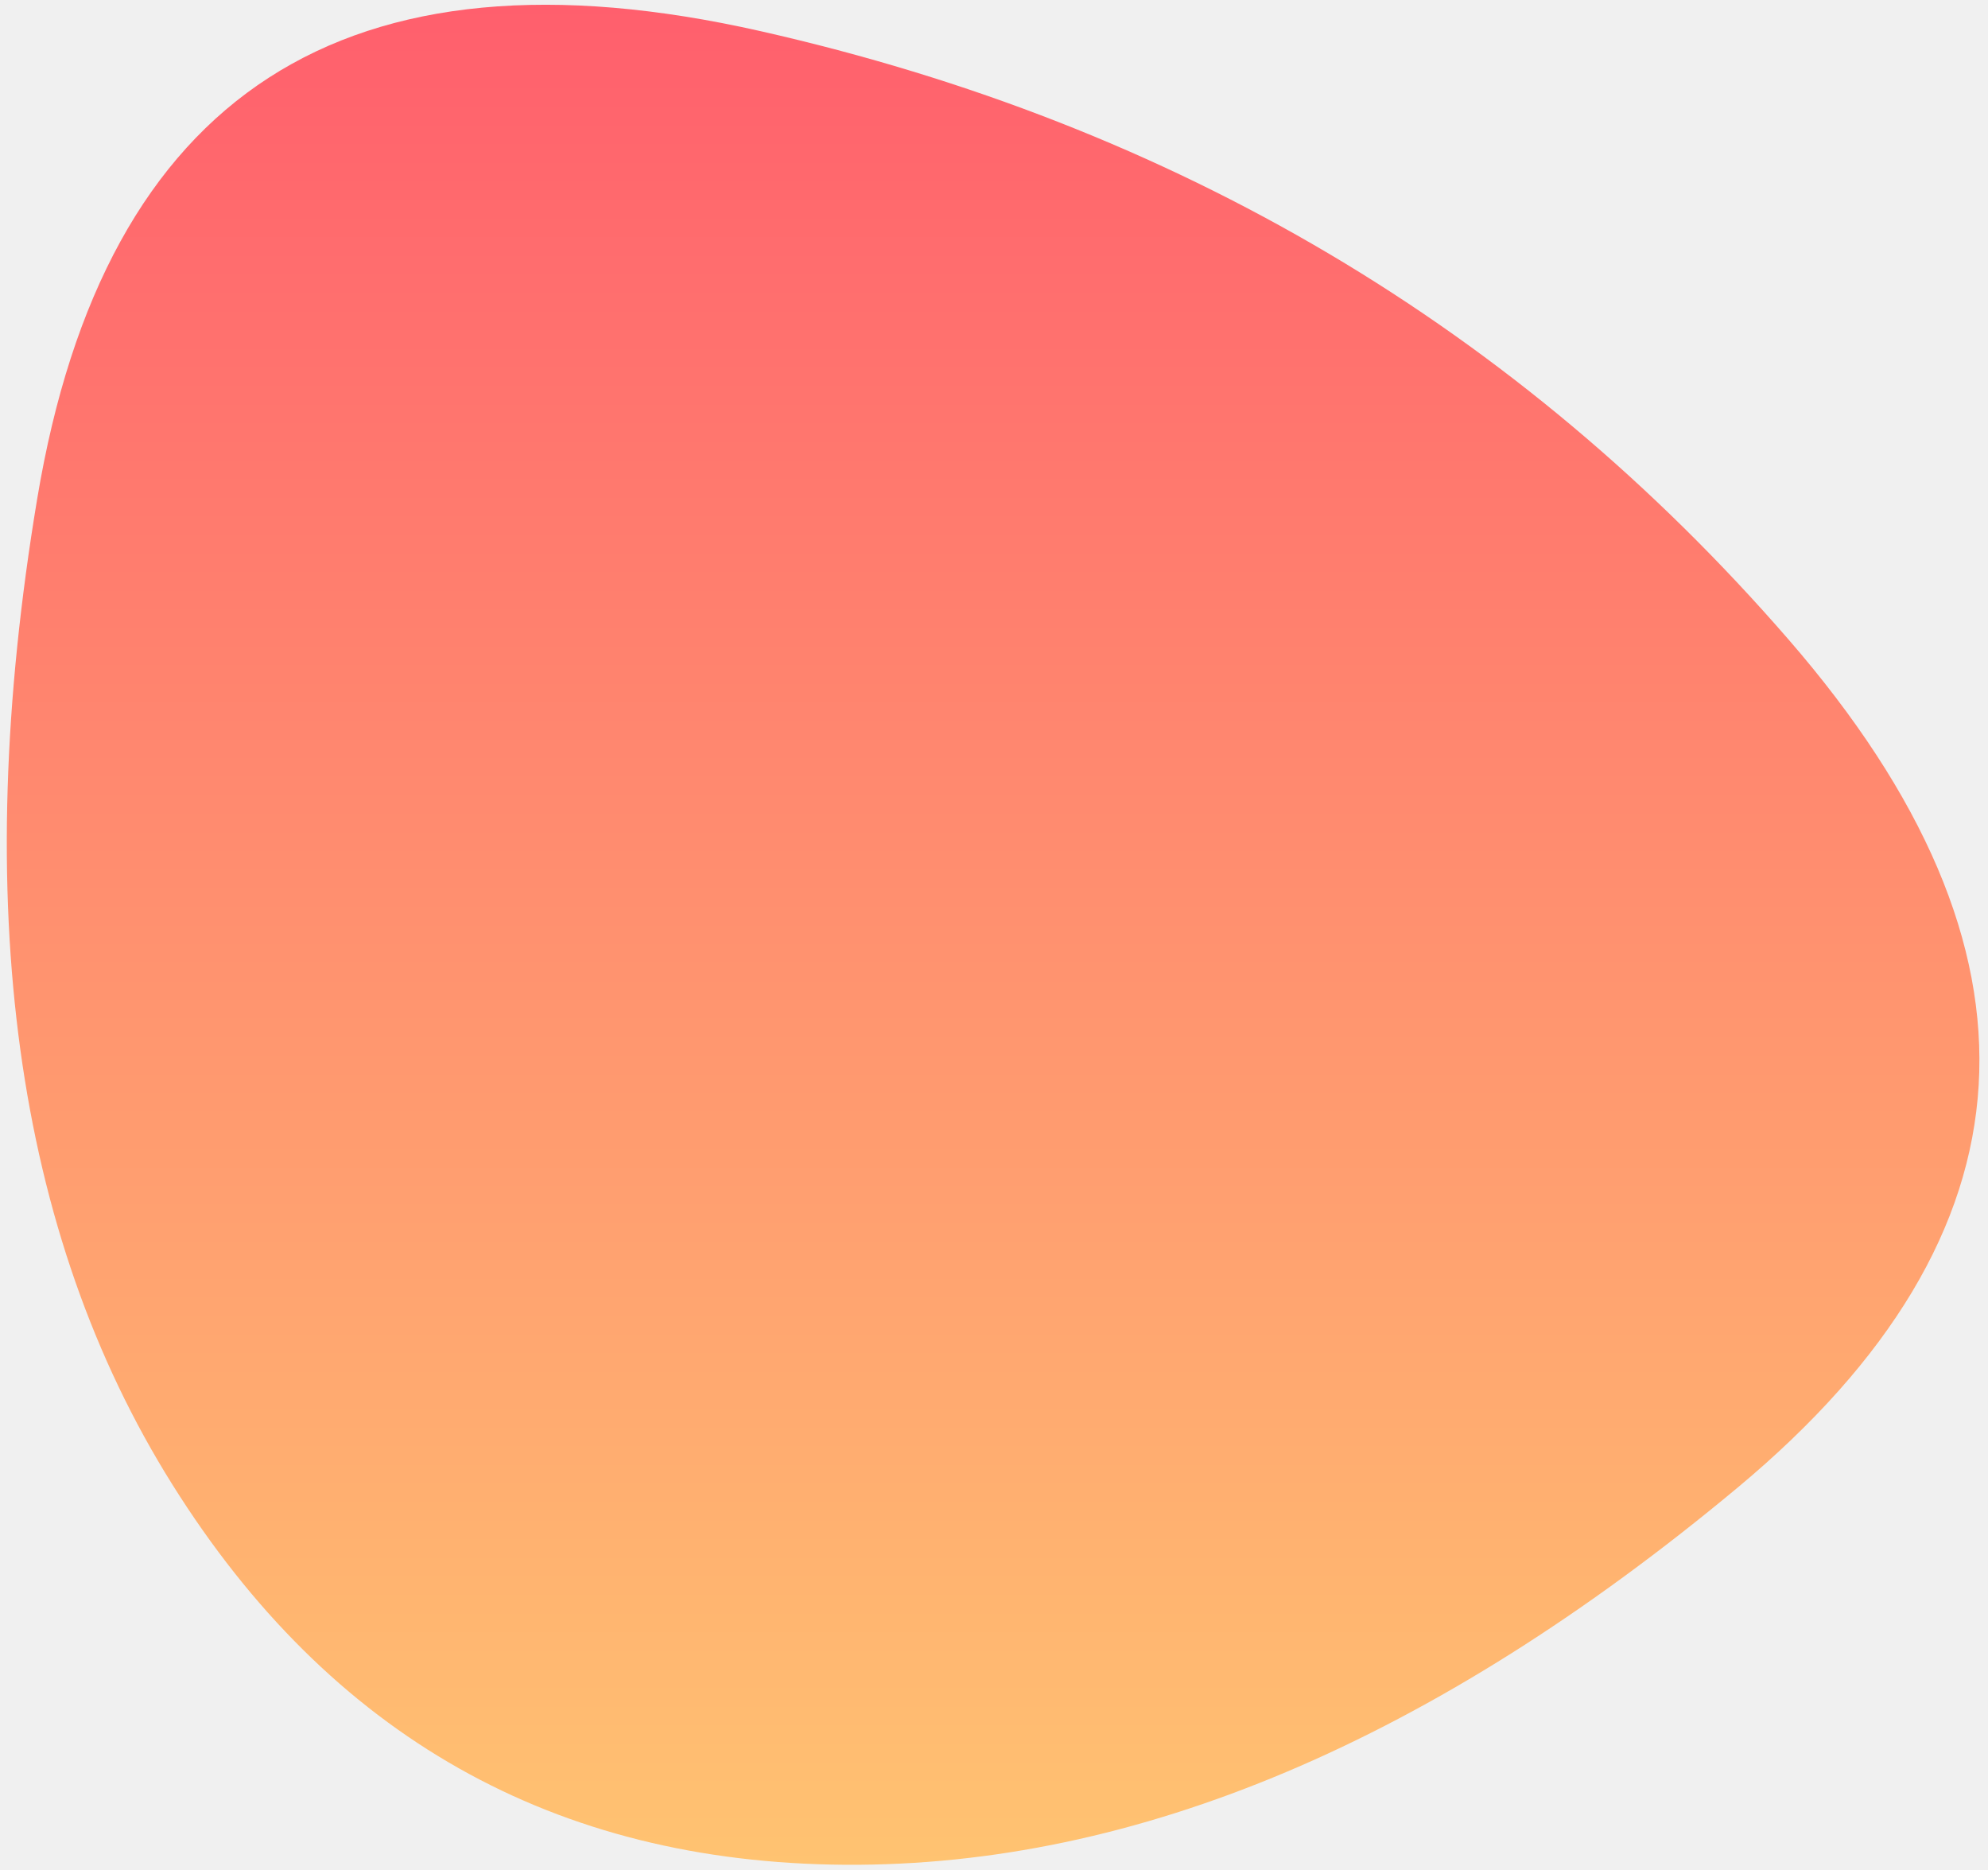
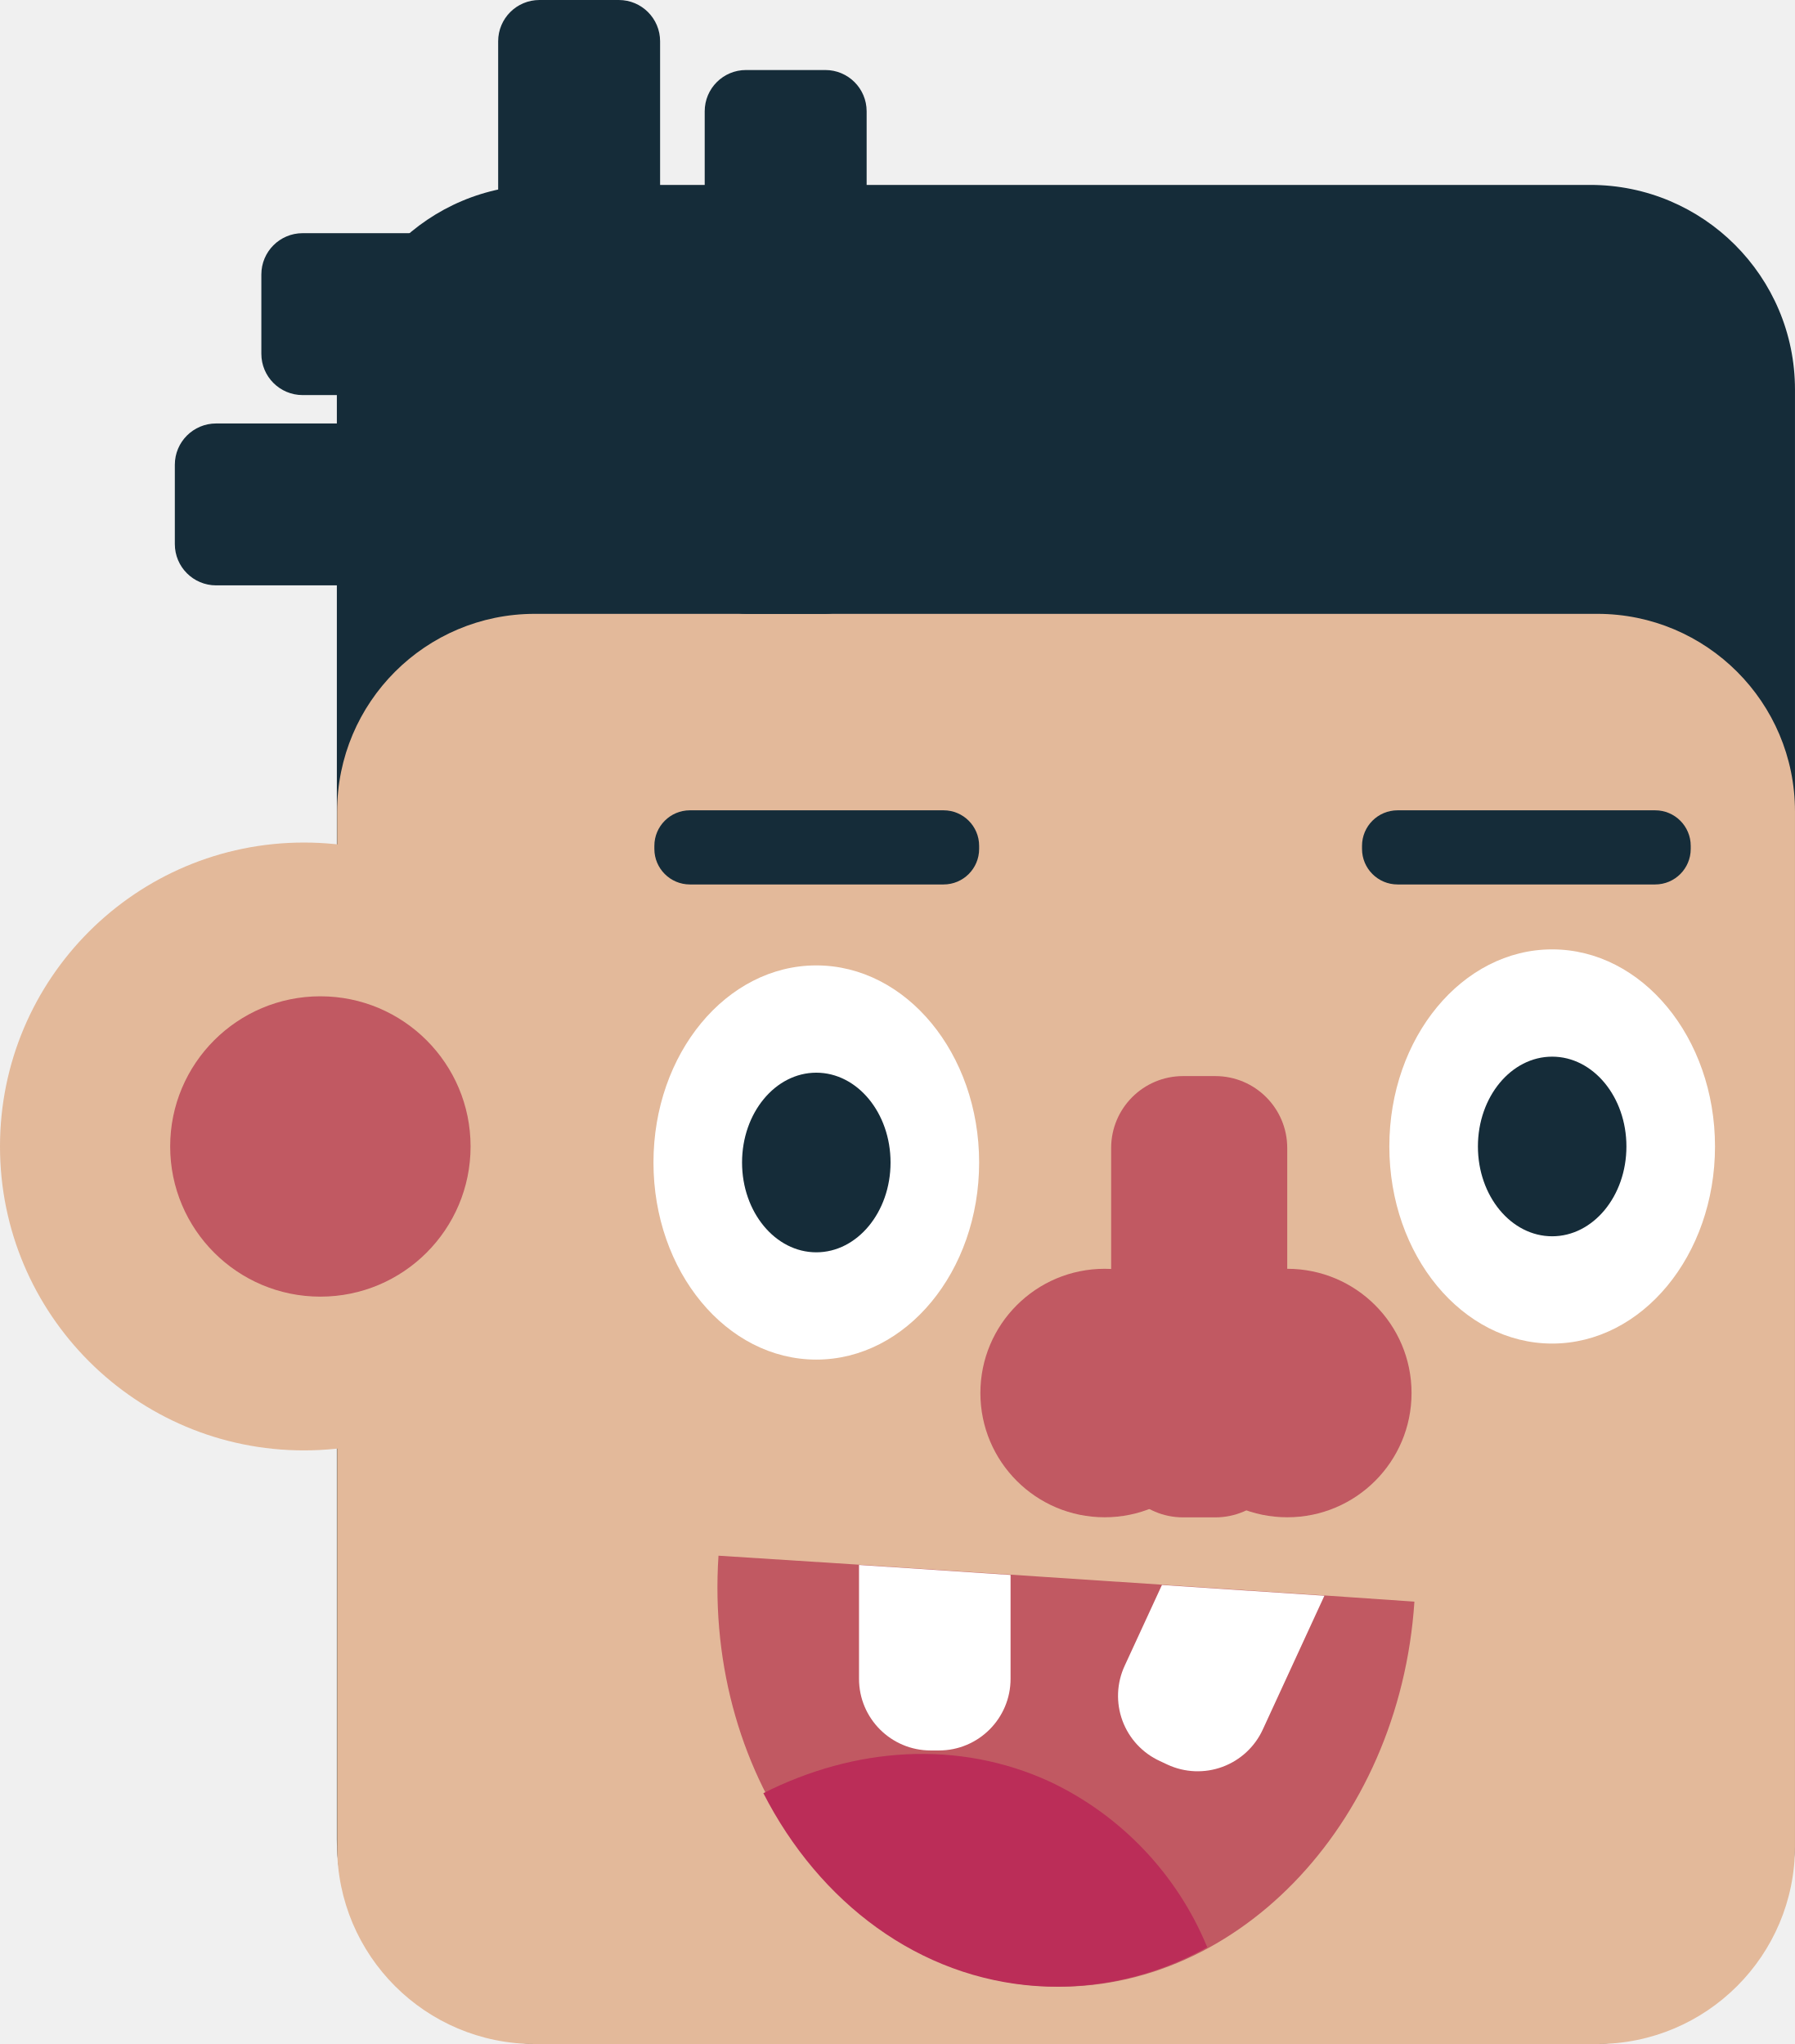
- <svg xmlns="http://www.w3.org/2000/svg" width="117" height="110" viewBox="0 0 117 110" fill="none">
-   <path d="M102.282 87.513C84.385 102.427 66.874 109.829 49.75 109.719C32.626 109.608 19.424 102.151 10.144 87.347C0.864 72.543 -1.787 53.209 2.19 29.346C6.167 5.483 20.363 -3.686 44.779 1.837C69.194 7.361 89.356 19.293 105.265 37.632C121.174 55.971 120.18 72.598 102.282 87.513Z" fill="url(#paint0_linear)" />
+ <svg xmlns="http://www.w3.org/2000/svg" viewBox="0 0 200.41 228.26">
  <defs>
-     <linearGradient id="paint0_linear" x1="0.4" y1="0.28" x2="0.4" y2="109.72" gradientUnits="userSpaceOnUse">
-       <stop stop-color="#FF5F6D" />
-       <stop offset="1" stop-color="#FFC371" />
-     </linearGradient>
+     <style>.cls-1{fill:#152c39;}.cls-2{fill:#e3b99a;}.cls-3{fill:#c15962;}.cls-4{fill:#bb2d58;}.cls-5{fill:#fff;}</style>
  </defs>
+   <g id="图层_2" data-name="图层 2">
+     <g id="图层_1-2" data-name="图层 1">
+       <rect class="cls-1" x="37.61" y="20.65" width="162.8" height="207.61" rx="22.86" />
+       <rect class="cls-2" x="37.64" y="68.55" width="162.77" height="159.71" rx="22.07" />
+       <rect class="cls-1" x="55.62" width="18.08" height="60.73" rx="4.61" />
+       <rect class="cls-1" x="78.68" y="7.82" width="18.08" height="60.73" rx="4.61" />
+       <rect class="cls-1" x="40.85" y="25.97" width="18.08" height="60.73" rx="4.61" transform="translate(-6.45 106.22) rotate(-90)" />
+       <rect class="cls-1" x="50.5" y="4.72" width="18.08" height="60.73" rx="4.61" transform="translate(24.46 94.62) rotate(-90)" />
+       <rect class="cls-1" x="87.05" y="76.5" width="8.28" height="36.26" rx="3.97" transform="translate(-3.44 185.82) rotate(-90)" />
+       <rect class="cls-1" x="166.27" y="76.28" width="8.28" height="36.7" rx="3.97" transform="translate(75.79 265.04) rotate(-90)" />
+       <circle class="cls-2" cx="33.94" cy="128.03" r="33.94" />
+       <path class="cls-3" d="M157.92,178.86c-1.66,25.13-20.4,44.35-41.86,42.93s-37.5-22.94-35.84-48.06l15.63,1,17,1.12,16.9,1.12h0l18.13,1.2Z" />
+       <path class="cls-4" d="M134.79,217.46a34.38,34.38,0,0,1-19,4.33c-13.18-.87-24.31-9.32-30.56-21.54,10.19-5.15,21.75-6,32-1.28A35.3,35.3,0,0,1,134.79,217.46Z" />
+       <circle class="cls-3" cx="35.77" cy="128.03" r="16.77" />
+       <circle class="cls-1" cx="98.54" cy="122.43" r="7.39" />
+       <circle class="cls-1" cx="168.37" cy="123.13" r="7.39" />
+       <path class="cls-5" d="M112.83,175.88v11.6a8,8,0,0,1-8,8h-.92a8,8,0,0,1-8-8V174.76Z" />
+       <path class="cls-5" d="M147.87,178.2,141,193.12a8,8,0,0,1-10.65,3.94l-.83-.39A8,8,0,0,1,125.58,186l4.15-9h0Z" />
+       <rect class="cls-3" x="124.06" y="120.17" width="19.66" height="49.28" rx="8.03" />
+       <rect class="cls-3" x="109.46" y="141.69" width="27.75" height="27.75" rx="13.88" />
+       <rect class="cls-3" x="129.85" y="141.69" width="27.75" height="27.75" rx="13.88" />
+       <ellipse class="cls-5" cx="173.3" cy="128.03" rx="18.18" ry="22.01" />
+       <ellipse class="cls-1" cx="173.3" cy="128.03" rx="8.29" ry="10.03" />
+       <ellipse class="cls-5" cx="91.14" cy="129.82" rx="18.18" ry="22.01" />
+       <ellipse class="cls-1" cx="91.14" cy="129.82" rx="8.29" ry="10.03" />
+     </g>
+   </g>
</svg>
